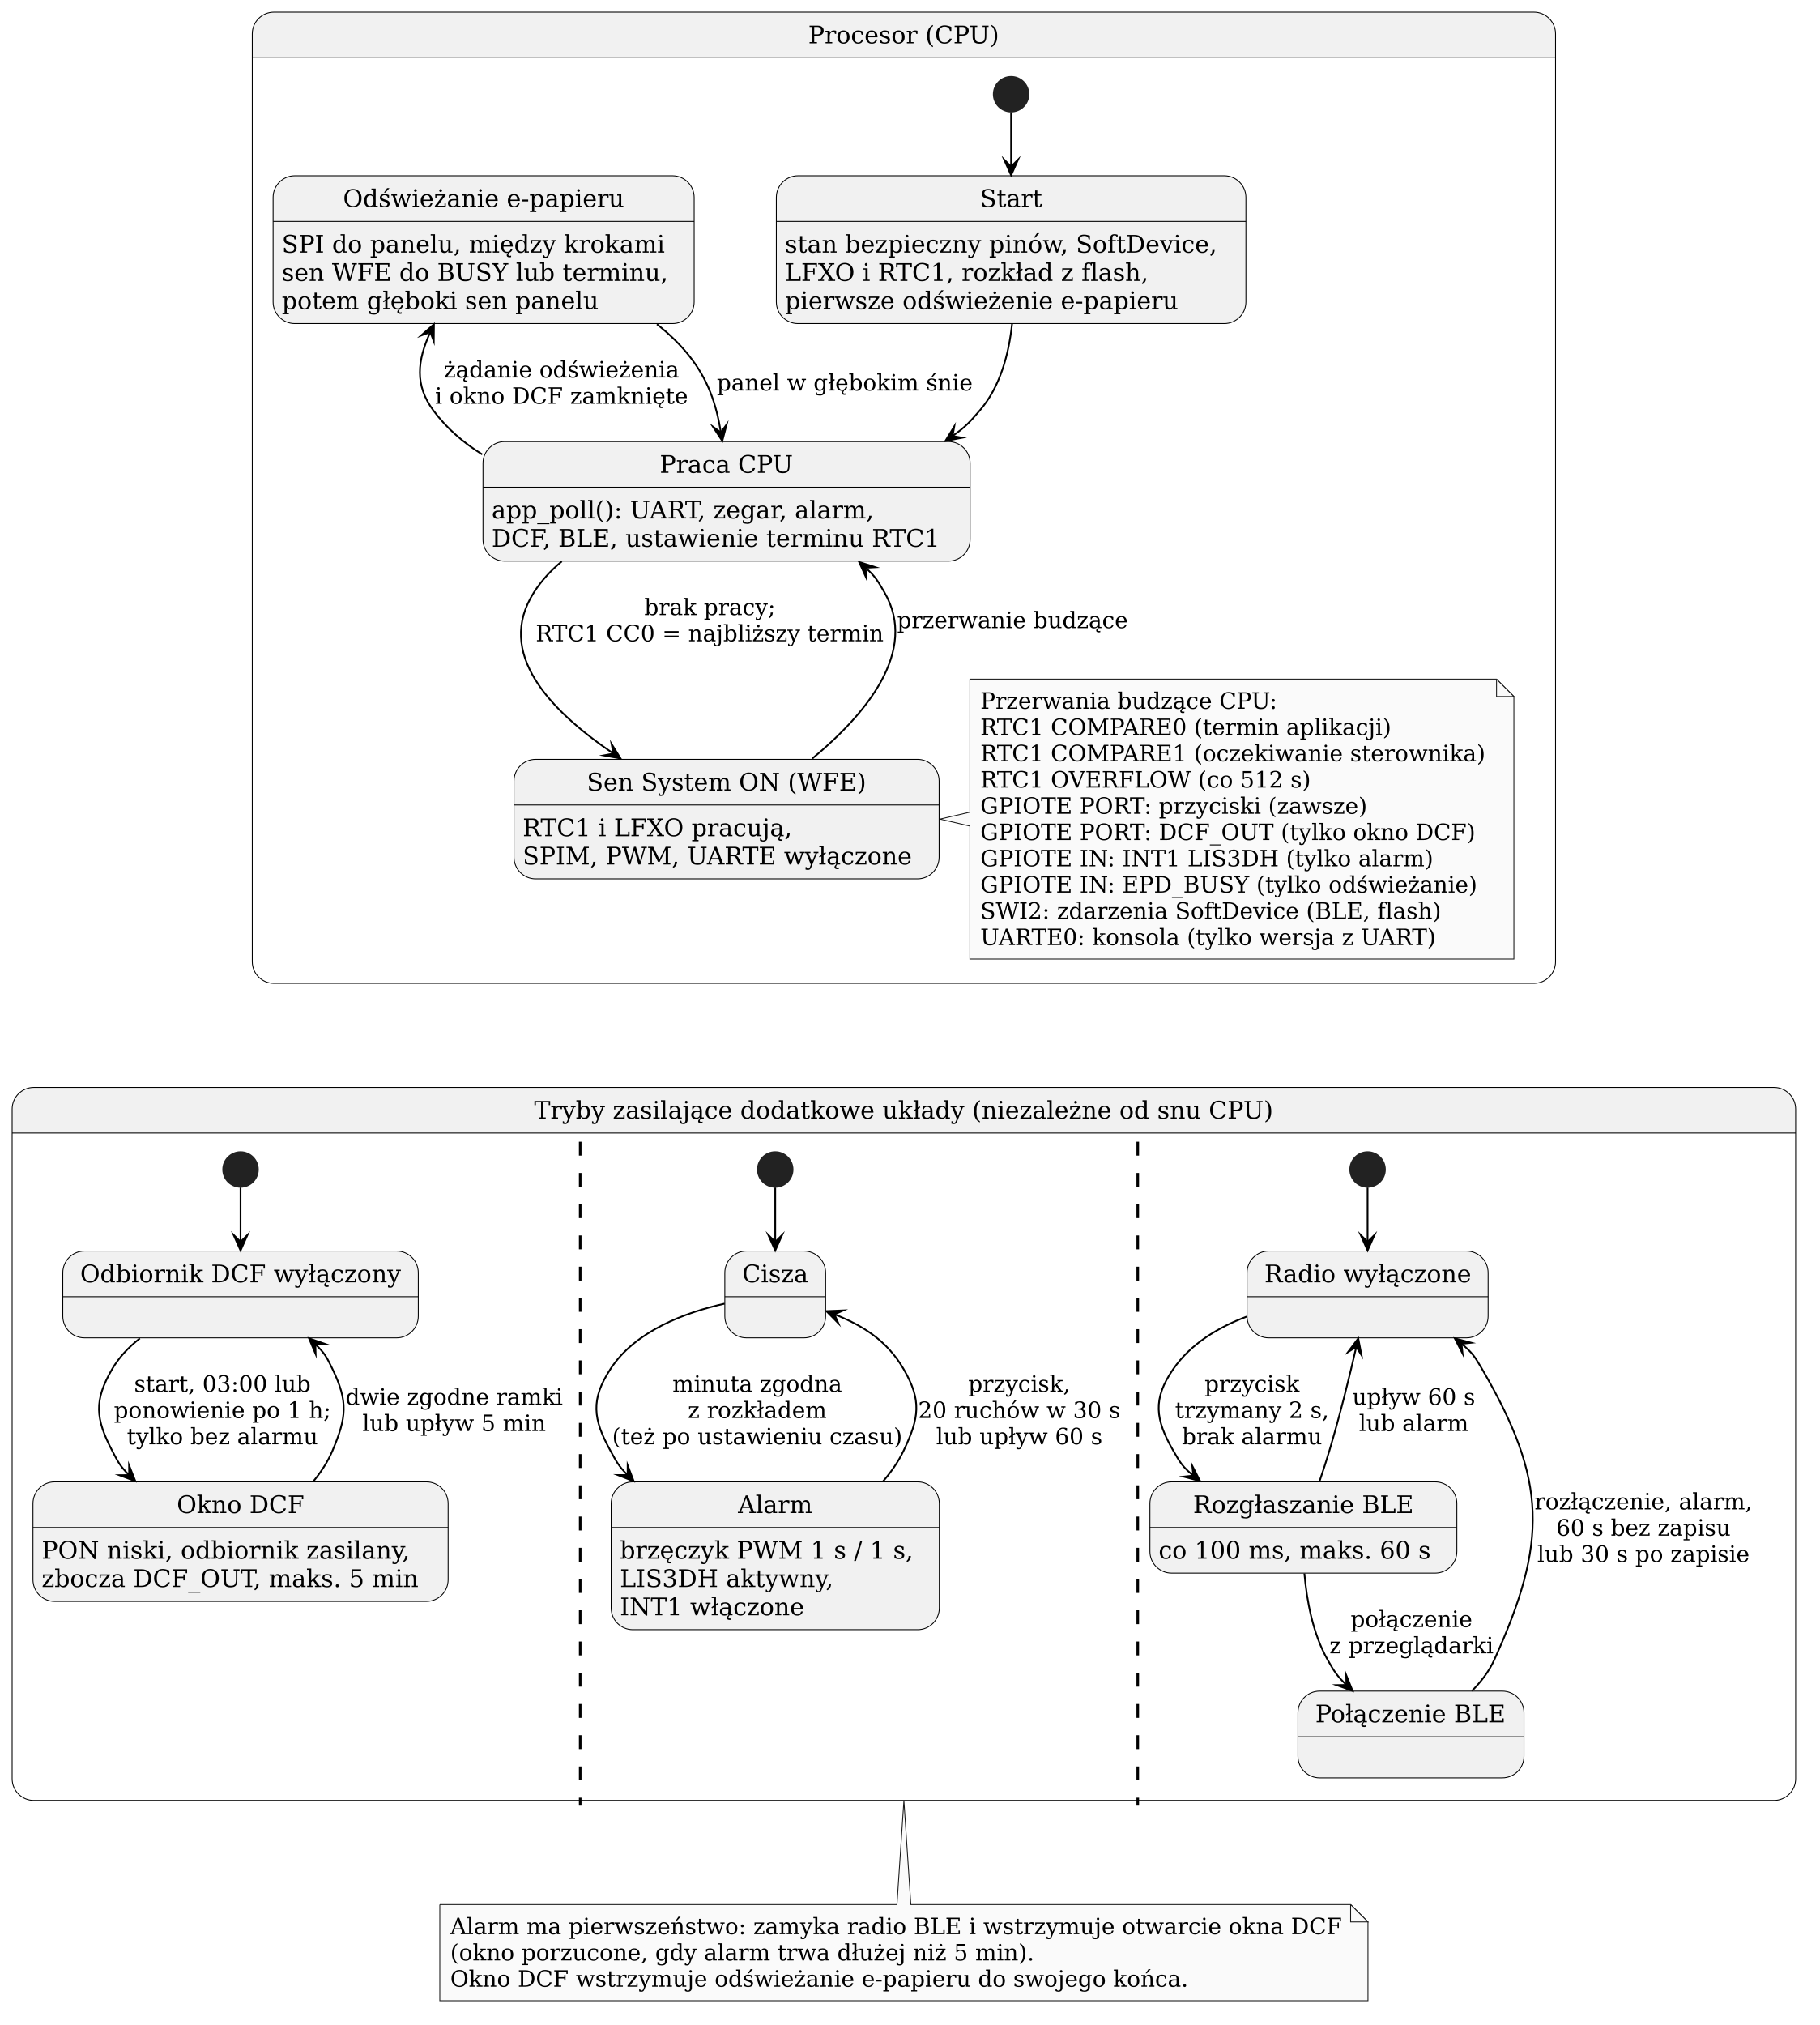
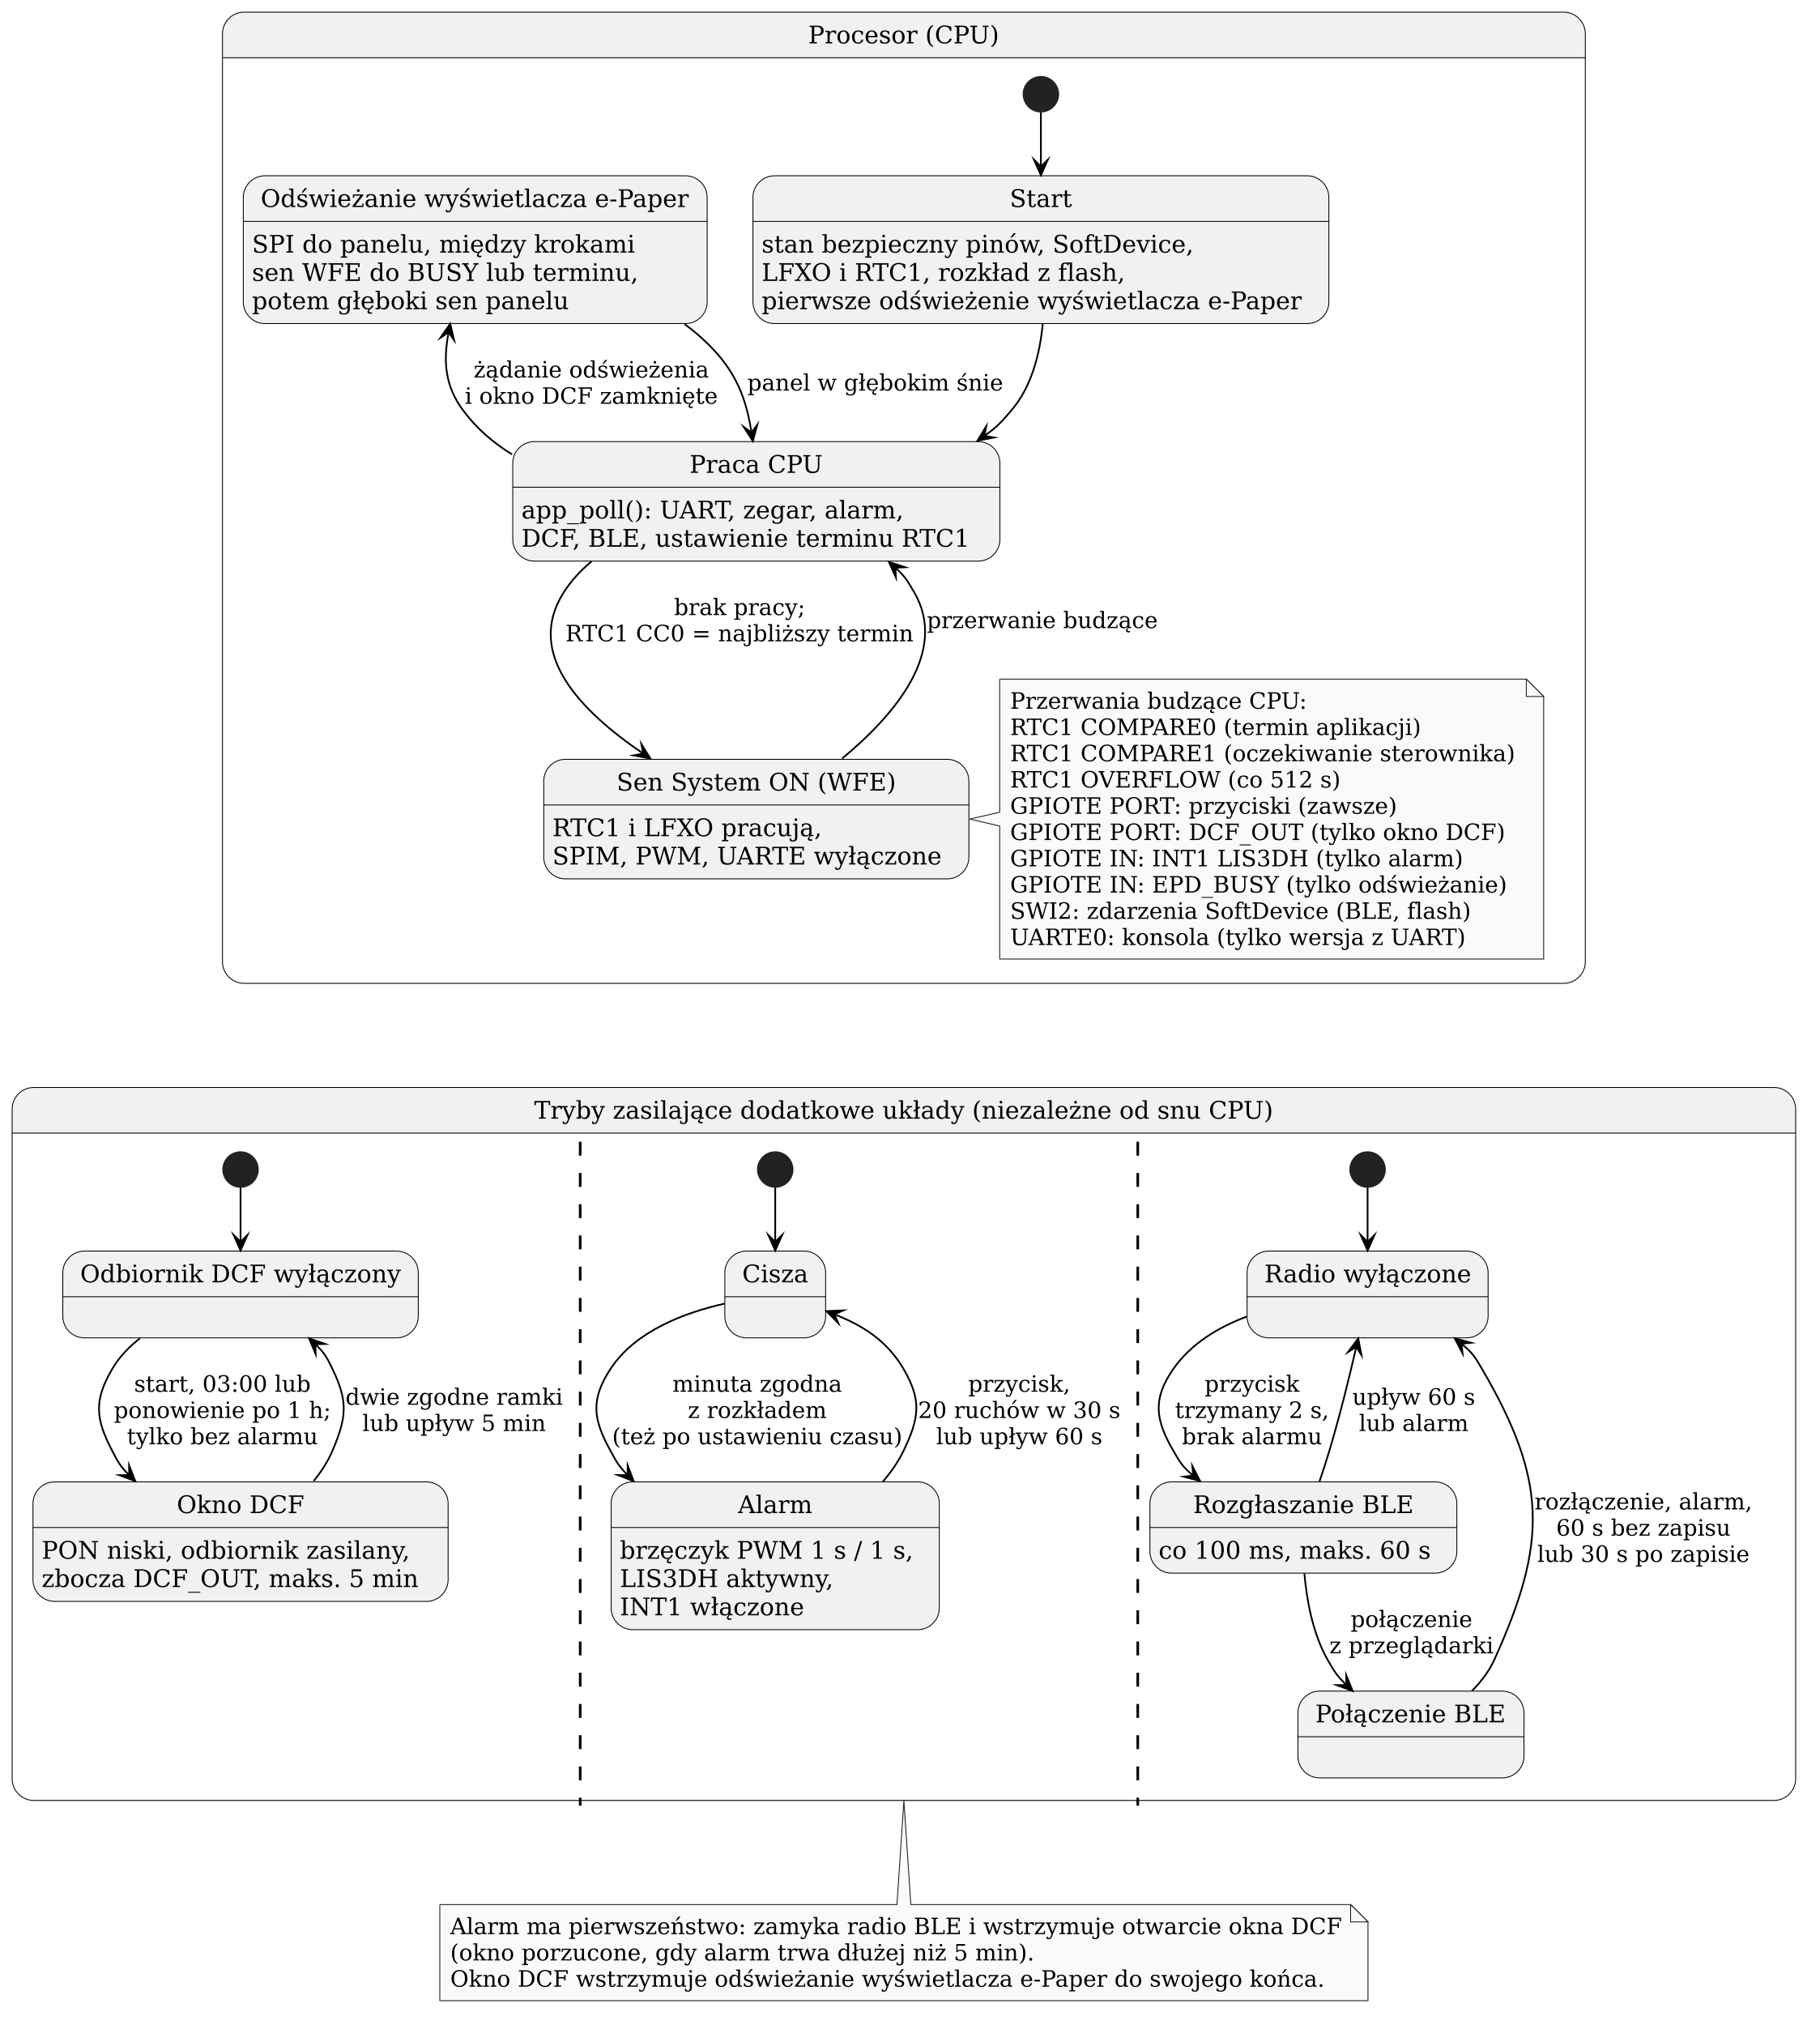
<svg xmlns="http://www.w3.org/2000/svg" version="1.1" data-diagram-type="STATE" style="width:1748px;height:1945px;background:#FFFFFF;" width="1748.333px" height="1945px" viewBox="0 0 1748 1945" zoomAndPan="magnify" preserveAspectRatio="none" contentStyleType="text/css">
  <defs />
  <g font-family="sans-serif" lengthAdjust="spacing">
    <g class="entity" data-qualified-name="Cpu" id="ent0001" data-source-line="13">
-       <path d="M263.15,11.667 L1473.298,11.667 A20.833,20.833 0 0 1 1494.132,32.5 L1494.132,55.495 L242.317,55.495 L242.317,32.5 A20.833,20.833 0 0 1 263.15,11.667" fill="#F1F1F1" />
-       <rect x="242.317" y="11.667" width="1251.815" height="932.842" fill="none" style="stroke:#000;stroke-width:0.833;" rx="20.833" ry="20.833" />
-       <line x1="242.317" y1="55.495" x2="1494.132" y2="55.495" style="stroke:#000;stroke-width:0.833;" />
+       <path d="M234.533,11.667 L1501.915,11.667 A20.833,20.833 0 0 1 1522.748,32.5 L1522.748,55.495 L213.7,55.495 L213.7,32.5 A20.833,20.833 0 0 1 234.533,11.667" fill="#F1F1F1" />
+       <rect x="213.7" y="11.667" width="1309.048" height="932.842" fill="none" style="stroke:#000;stroke-width:0.833;" rx="20.833" ry="20.833" />
+       <line x1="213.7" y1="55.495" x2="1522.748" y2="55.495" style="stroke:#000;stroke-width:0.833;" />
      <text x="776.326" y="41.659" fill="#000" font-size="23.333" textLength="183.796" font-family="DejaVu Serif">Procesor (CPU)</text>
      <g class="entity" data-qualified-name="Cpu.Boot" id="ent0002" data-source-line="14">
-         <rect x="745.683" y="168.828" width="451.055" height="141.979" fill="#F1F1F1" style="stroke:#000;stroke-width:0.833;" rx="20.833" ry="20.833" />
-         <line x1="745.683" y1="212.656" x2="1196.738" y2="212.656" style="stroke:#000;stroke-width:0.833;" />
-         <text x="941.309" y="198.82" fill="#000" font-size="23.333" textLength="59.803" font-family="DejaVu Serif">Start</text>
-         <text x="754.017" y="242.648" fill="#000" font-size="23.333" textLength="417.721" font-family="DejaVu Serif">stan bezpieczny pinów, SoftDevice,</text>
-         <text x="754.017" y="269.81" fill="#000" font-size="23.333" textLength="349.989" font-family="DejaVu Serif">LFXO i RTC1, rozkład z flash,</text>
-         <text x="754.017" y="296.971" fill="#000" font-size="23.333" textLength="377.777" font-family="DejaVu Serif">pierwsze odświeżenie e-papieru</text>
+         <rect x="723.217" y="168.828" width="553.195" height="141.979" fill="#F1F1F1" style="stroke:#000;stroke-width:0.833;" rx="20.833" ry="20.833" />
+         <line x1="723.217" y1="212.656" x2="1276.412" y2="212.656" style="stroke:#000;stroke-width:0.833;" />
+         <text x="969.913" y="198.82" fill="#000" font-size="23.333" textLength="59.803" font-family="DejaVu Serif">Start</text>
+         <text x="731.55" y="242.648" fill="#000" font-size="23.333" textLength="417.721" font-family="DejaVu Serif">stan bezpieczny pinów, SoftDevice,</text>
+         <text x="731.55" y="269.81" fill="#000" font-size="23.333" textLength="349.989" font-family="DejaVu Serif">LFXO i RTC1, rozkład z flash,</text>
+         <text x="731.55" y="296.971" fill="#000" font-size="23.333" textLength="519.862" font-family="DejaVu Serif">pierwsze odświeżenie wyświetlacza e-Paper</text>
      </g>
      <g class="entity" data-qualified-name="Cpu.Run" id="ent0003" data-source-line="15">
-         <rect x="463.917" y="424.145" width="467.905" height="114.818" fill="#F1F1F1" style="stroke:#000;stroke-width:0.833;" rx="20.833" ry="20.833" />
-         <line x1="463.917" y1="467.973" x2="931.822" y2="467.973" style="stroke:#000;stroke-width:0.833;" />
-         <text x="633.68" y="454.137" fill="#000" font-size="23.333" textLength="128.379" font-family="DejaVu Serif">Praca CPU</text>
-         <text x="472.25" y="497.965" fill="#000" font-size="23.333" textLength="374.245" font-family="DejaVu Serif">app_poll(): UART, zegar, alarm,</text>
-         <text x="472.25" y="525.126" fill="#000" font-size="23.333" textLength="434.572" font-family="DejaVu Serif">DCF, BLE, ustawienie terminu RTC1</text>
+         <rect x="492.517" y="424.145" width="467.905" height="114.818" fill="#F1F1F1" style="stroke:#000;stroke-width:0.833;" rx="20.833" ry="20.833" />
+         <line x1="492.517" y1="467.973" x2="960.422" y2="467.973" style="stroke:#000;stroke-width:0.833;" />
+         <text x="662.28" y="454.137" fill="#000" font-size="23.333" textLength="128.379" font-family="DejaVu Serif">Praca CPU</text>
+         <text x="500.85" y="497.965" fill="#000" font-size="23.333" textLength="374.245" font-family="DejaVu Serif">app_poll(): UART, zegar, alarm,</text>
+         <text x="500.85" y="525.126" fill="#000" font-size="23.333" textLength="434.572" font-family="DejaVu Serif">DCF, BLE, ustawienie terminu RTC1</text>
      </g>
      <g class="entity" data-qualified-name="Cpu.Sleep" id="ent0004" data-source-line="16">
-         <rect x="493.7" y="729.328" width="408.341" height="114.818" fill="#F1F1F1" style="stroke:#000;stroke-width:0.833;" rx="20.833" ry="20.833" />
-         <line x1="493.7" y1="773.156" x2="902.041" y2="773.156" style="stroke:#000;stroke-width:0.833;" />
-         <text x="563.63" y="759.32" fill="#000" font-size="23.333" textLength="268.481" font-family="DejaVu Serif">Sen System ON (WFE)</text>
-         <text x="502.033" y="803.148" fill="#000" font-size="23.333" textLength="259.629" font-family="DejaVu Serif">RTC1 i LFXO pracują,</text>
-         <text x="502.033" y="830.31" fill="#000" font-size="23.333" textLength="375.008" font-family="DejaVu Serif">SPIM, PWM, UARTE wyłączone</text>
+         <rect x="522.3" y="729.328" width="408.341" height="114.818" fill="#F1F1F1" style="stroke:#000;stroke-width:0.833;" rx="20.833" ry="20.833" />
+         <line x1="522.3" y1="773.156" x2="930.641" y2="773.156" style="stroke:#000;stroke-width:0.833;" />
+         <text x="592.23" y="759.32" fill="#000" font-size="23.333" textLength="268.481" font-family="DejaVu Serif">Sen System ON (WFE)</text>
+         <text x="530.633" y="803.148" fill="#000" font-size="23.333" textLength="259.629" font-family="DejaVu Serif">RTC1 i LFXO pracują,</text>
+         <text x="530.633" y="830.31" fill="#000" font-size="23.333" textLength="375.008" font-family="DejaVu Serif">SPIM, PWM, UARTE wyłączone</text>
      </g>
      <g class="entity" data-qualified-name="Cpu.Draw" id="ent0005" data-source-line="17">
-         <rect x="262.317" y="168.828" width="404.445" height="141.979" fill="#F1F1F1" style="stroke:#000;stroke-width:0.833;" rx="20.833" ry="20.833" />
-         <line x1="262.317" y1="212.656" x2="666.762" y2="212.656" style="stroke:#000;stroke-width:0.833;" />
-         <text x="329.472" y="198.82" fill="#000" font-size="23.333" textLength="270.133" font-family="DejaVu Serif">Odświeżanie e-papieru</text>
-         <text x="270.65" y="242.648" fill="#000" font-size="23.333" textLength="367.933" font-family="DejaVu Serif">SPI do panelu, między krokami</text>
-         <text x="270.65" y="269.81" fill="#000" font-size="23.333" textLength="371.112" font-family="DejaVu Serif">sen WFE do BUSY lub terminu,</text>
-         <text x="270.65" y="296.971" fill="#000" font-size="23.333" textLength="304.427" font-family="DejaVu Serif">potem głęboki sen panelu</text>
+         <rect x="233.7" y="168.828" width="445.552" height="141.979" fill="#F1F1F1" style="stroke:#000;stroke-width:0.833;" rx="20.833" ry="20.833" />
+         <line x1="233.7" y1="212.656" x2="679.252" y2="212.656" style="stroke:#000;stroke-width:0.833;" />
+         <text x="250.367" y="198.82" fill="#000" font-size="23.333" textLength="412.218" font-family="DejaVu Serif">Odświeżanie wyświetlacza e-Paper</text>
+         <text x="242.033" y="242.648" fill="#000" font-size="23.333" textLength="367.933" font-family="DejaVu Serif">SPI do panelu, między krokami</text>
+         <text x="242.033" y="269.81" fill="#000" font-size="23.333" textLength="371.112" font-family="DejaVu Serif">sen WFE do BUSY lub terminu,</text>
+         <text x="242.033" y="296.971" fill="#000" font-size="23.333" textLength="304.427" font-family="DejaVu Serif">potem głęboki sen panelu</text>
      </g>
      <g class="start_entity" data-qualified-name="Cpu..start.Cpu" id="ent0016" data-source-line="19">
-         <ellipse cx="971.2" cy="90.495" rx="16.667" ry="16.667" fill="#222" style="stroke:#222;stroke-width:1.667;" />
+         <ellipse cx="999.817" cy="90.495" rx="16.667" ry="16.667" fill="#222" style="stroke:#222;stroke-width:1.667;" />
      </g>
      <g class="entity" data-qualified-name="Cpu.GMN39" id="ent0040" data-source-line="27">
-         <path d="M931.6,652.295 L931.6,780.078 L902.833,786.745 L931.6,793.411 L931.6,921.175 A0,0 0 0 0 931.6,921.175 L1454.132,921.175 A0,0 0 0 0 1454.132,921.175 L1454.132,668.961 L1437.465,652.295 L931.6,652.295 A0,0 0 0 0 931.6,652.295" style="stroke:#181818;stroke-width:0.833;" fill="#FAFAFA" />
-         <path d="M1437.465,652.295 L1437.465,668.961 L1454.132,668.961 L1437.465,652.295" style="stroke:#181818;stroke-width:0.833;" fill="#FAFAFA" />
-         <text x="941.6" y="680.74" fill="#000" font-size="21.667" textLength="286.269" font-family="DejaVu Serif">Przerwania budzące CPU:</text>
-         <text x="941.6" y="705.961" fill="#000" font-size="21.667" textLength="397.152" font-family="DejaVu Serif">RTC1 COMPARE0 (termin aplikacji)</text>
-         <text x="941.6" y="731.182" fill="#000" font-size="21.667" textLength="487.532" font-family="DejaVu Serif">RTC1 COMPARE1 (oczekiwanie sterownika)</text>
-         <text x="941.6" y="756.404" fill="#000" font-size="21.667" textLength="318.229" font-family="DejaVu Serif">RTC1 OVERFLOW (co 512 s)</text>
-         <text x="941.6" y="781.625" fill="#000" font-size="21.667" textLength="372.808" font-family="DejaVu Serif">GPIOTE PORT: przyciski (zawsze)</text>
-         <text x="941.6" y="806.846" fill="#000" font-size="21.667" textLength="476.72" font-family="DejaVu Serif">GPIOTE PORT: DCF_OUT (tylko okno DCF)</text>
-         <text x="941.6" y="832.068" fill="#000" font-size="21.667" textLength="435.946" font-family="DejaVu Serif">GPIOTE IN: INT1 LIS3DH (tylko alarm)</text>
-         <text x="941.6" y="857.289" fill="#000" font-size="21.667" textLength="478.095" font-family="DejaVu Serif">GPIOTE IN: EPD_BUSY (tylko odświeżanie)</text>
-         <text x="941.6" y="882.51" fill="#000" font-size="21.667" textLength="442.696" font-family="DejaVu Serif">SWI2: zdarzenia SoftDevice (BLE, flash)</text>
-         <text x="941.6" y="907.732" fill="#000" font-size="21.667" textLength="439.67" font-family="DejaVu Serif">UARTE0: konsola (tylko wersja z UART)</text>
+         <path d="M960.217,652.295 L960.217,780.078 L931.433,786.745 L960.217,793.411 L960.217,921.175 A0,0 0 0 0 960.217,921.175 L1482.748,921.175 A0,0 0 0 0 1482.748,921.175 L1482.748,668.961 L1466.082,652.295 L960.217,652.295 A0,0 0 0 0 960.217,652.295" style="stroke:#181818;stroke-width:0.833;" fill="#FAFAFA" />
+         <path d="M1466.082,652.295 L1466.082,668.961 L1482.748,668.961 L1466.082,652.295" style="stroke:#181818;stroke-width:0.833;" fill="#FAFAFA" />
+         <text x="970.217" y="680.74" fill="#000" font-size="21.667" textLength="286.269" font-family="DejaVu Serif">Przerwania budzące CPU:</text>
+         <text x="970.217" y="705.961" fill="#000" font-size="21.667" textLength="397.152" font-family="DejaVu Serif">RTC1 COMPARE0 (termin aplikacji)</text>
+         <text x="970.217" y="731.182" fill="#000" font-size="21.667" textLength="487.532" font-family="DejaVu Serif">RTC1 COMPARE1 (oczekiwanie sterownika)</text>
+         <text x="970.217" y="756.404" fill="#000" font-size="21.667" textLength="318.229" font-family="DejaVu Serif">RTC1 OVERFLOW (co 512 s)</text>
+         <text x="970.217" y="781.625" fill="#000" font-size="21.667" textLength="372.808" font-family="DejaVu Serif">GPIOTE PORT: przyciski (zawsze)</text>
+         <text x="970.217" y="806.846" fill="#000" font-size="21.667" textLength="476.72" font-family="DejaVu Serif">GPIOTE PORT: DCF_OUT (tylko okno DCF)</text>
+         <text x="970.217" y="832.068" fill="#000" font-size="21.667" textLength="435.946" font-family="DejaVu Serif">GPIOTE IN: INT1 LIS3DH (tylko alarm)</text>
+         <text x="970.217" y="857.289" fill="#000" font-size="21.667" textLength="478.095" font-family="DejaVu Serif">GPIOTE IN: EPD_BUSY (tylko odświeżanie)</text>
+         <text x="970.217" y="882.51" fill="#000" font-size="21.667" textLength="442.696" font-family="DejaVu Serif">SWI2: zdarzenia SoftDevice (BLE, flash)</text>
+         <text x="970.217" y="907.732" fill="#000" font-size="21.667" textLength="439.67" font-family="DejaVu Serif">UARTE0: konsola (tylko wersja z UART)</text>
      </g>
      <g class="link" data-entity-1="ent0016" data-entity-2="ent0002" id="lnk17" data-source-line="19" data-link-type="dependency">
-         <path d="M971.2,107.795 C971.2,122.495 971.2,137.278 971.2,159.978" style="stroke:#000;stroke-width:1.667;" fill="none" id="*start*Cpu-to-Boot" />
-         <polygon points="971.2,168.311,977.867,153.311,971.2,159.978,964.533,153.311,971.2,168.311" fill="#000" style="stroke:#000;stroke-width:1.667;stroke-linejoin:miter;stroke-miterlimit:10;" />
+         <path d="M999.817,107.795 C999.817,122.495 999.817,137.278 999.817,159.978" style="stroke:#000;stroke-width:1.667;" fill="none" id="*start*Cpu-to-Boot" />
+         <polygon points="999.817,168.311,1006.483,153.311,999.817,159.978,993.15,153.311,999.817,168.311" fill="#000" style="stroke:#000;stroke-width:1.667;stroke-linejoin:miter;stroke-miterlimit:10;" />
      </g>
      <g class="link" data-entity-1="ent0002" data-entity-2="ent0003" id="lnk18" data-source-line="20" data-link-type="dependency">
-         <path d="M972.117,311.111 C969.067,339.761 960.817,371.478 941.2,394.145 C931.533,405.328 927.166,410.298 914.949,418.765" style="stroke:#000;stroke-width:1.667;" fill="none" id="Boot-to-Run" />
-         <polygon points="908.1,423.511,924.226,420.447,914.949,418.765,916.631,409.488,908.1,423.511" fill="#000" style="stroke:#000;stroke-width:1.667;stroke-linejoin:miter;stroke-miterlimit:10;" />
+         <path d="M1001.583,311.078 C998.867,339.711 990.95,371.428 971.483,394.145 C961.95,405.261 957.715,410.173 945.665,418.59" style="stroke:#000;stroke-width:1.667;" fill="none" id="Boot-to-Run" />
+         <polygon points="938.833,423.361,954.948,420.238,945.665,418.59,947.313,409.307,938.833,423.361" fill="#000" style="stroke:#000;stroke-width:1.667;stroke-linejoin:miter;stroke-miterlimit:10;" />
      </g>
      <g class="link" data-entity-1="ent0003" data-entity-2="ent0004" id="lnk19" data-source-line="21" data-link-type="dependency">
-         <path d="M539.65,539.195 C529.283,547.761 520.117,557.628 512.867,568.961 C475.517,627.445 528.014,682.135 589.18,723.819" style="stroke:#000;stroke-width:1.667;" fill="none" id="Run-to-Sleep" />
-         <polygon points="596.067,728.511,587.426,714.555,589.18,723.819,579.917,725.573,596.067,728.511" fill="#000" style="stroke:#000;stroke-width:1.667;stroke-linejoin:miter;stroke-miterlimit:10;" />
-         <text x="618.841" y="590.74" fill="#000" font-size="21.667" textLength="125.98" font-family="DejaVu Serif">brak pracy;</text>
-         <text x="514.533" y="615.961" fill="#000" font-size="21.667" textLength="334.596" font-family="DejaVu Serif">RTC1 CC0 = najbliższy termin</text>
+         <path d="M568.25,539.195 C557.883,547.761 548.717,557.628 541.483,568.961 C504.117,627.445 556.614,682.135 617.78,723.819" style="stroke:#000;stroke-width:1.667;" fill="none" id="Run-to-Sleep" />
+         <polygon points="624.667,728.511,616.026,714.555,617.78,723.819,608.517,725.573,624.667,728.511" fill="#000" style="stroke:#000;stroke-width:1.667;stroke-linejoin:miter;stroke-miterlimit:10;" />
+         <text x="647.458" y="590.74" fill="#000" font-size="21.667" textLength="125.98" font-family="DejaVu Serif">brak pracy;</text>
+         <text x="543.15" y="615.961" fill="#000" font-size="21.667" textLength="334.596" font-family="DejaVu Serif">RTC1 CC0 = najbliższy termin</text>
      </g>
      <g class="link" data-entity-1="ent0004" data-entity-2="ent0003" id="lnk20" data-source-line="22" data-link-type="dependency">
-         <path d="M780.283,728.561 C831.733,685.945 882.45,625.378 849.533,568.961 C843.133,557.995 840.965,553.863 831.431,545.347" style="stroke:#000;stroke-width:1.667;" fill="none" id="Sleep-to-Run" />
-         <polygon points="825.217,539.795,831.961,554.76,831.431,545.347,840.844,544.816,825.217,539.795" fill="#000" style="stroke:#000;stroke-width:1.667;stroke-linejoin:miter;stroke-miterlimit:10;" />
-         <text x="861.667" y="603.24" fill="#000" font-size="21.667" textLength="221.861" font-family="DejaVu Serif">przerwanie budzące</text>
+         <path d="M808.883,728.561 C860.333,685.945 911.05,625.378 878.15,568.961 C871.733,557.995 869.565,553.863 860.031,545.347" style="stroke:#000;stroke-width:1.667;" fill="none" id="Sleep-to-Run" />
+         <polygon points="853.817,539.795,860.561,554.76,860.031,545.347,869.444,544.816,853.817,539.795" fill="#000" style="stroke:#000;stroke-width:1.667;stroke-linejoin:miter;stroke-miterlimit:10;" />
+         <text x="890.267" y="603.24" fill="#000" font-size="21.667" textLength="221.861" font-family="DejaVu Serif">przerwanie budzące</text>
      </g>
      <g class="link" data-entity-1="ent0005" data-entity-2="ent0003" id="lnk22" data-source-line="23" data-link-type="dependency">
-         <path d="M413.364,318.955 C400.681,346.655 398.333,370.028 416.2,394.145 C428.983,411.395 445.15,425.295 463.25,436.478" style="stroke:#000;stroke-width:1.667;" fill="none" id="Draw-backto-Run" />
-         <polygon points="416.833,311.378,404.527,322.241,413.364,318.955,416.65,327.792,416.833,311.378" fill="#000" style="stroke:#000;stroke-width:1.667;stroke-linejoin:miter;stroke-miterlimit:10;" />
-         <text x="426.32" y="362.59" fill="#000" font-size="21.667" textLength="226.082" font-family="DejaVu Serif">żądanie odświeżenia</text>
-         <text x="417.867" y="387.811" fill="#000" font-size="21.667" textLength="242.988" font-family="DejaVu Serif">i okno DCF zamknięte</text>
+         <path d="M430.893,319.085 C425.576,347.351 427.4,370.661 444.817,394.145 C457.583,411.395 473.75,425.295 491.867,436.478" style="stroke:#000;stroke-width:1.667;" fill="none" id="Draw-backto-Run" />
+         <polygon points="432.433,310.895,423.109,324.404,430.893,319.085,436.212,326.869,432.433,310.895" fill="#000" style="stroke:#000;stroke-width:1.667;stroke-linejoin:miter;stroke-miterlimit:10;" />
+         <text x="454.936" y="362.59" fill="#000" font-size="21.667" textLength="226.082" font-family="DejaVu Serif">żądanie odświeżenia</text>
+         <text x="446.483" y="387.811" fill="#000" font-size="21.667" textLength="242.988" font-family="DejaVu Serif">i okno DCF zamknięte</text>
      </g>
      <g class="link" data-entity-1="ent0005" data-entity-2="ent0003" id="lnk23" data-source-line="24" data-link-type="dependency">
-         <path d="M630.983,311.395 C642.15,320.178 652.417,329.961 661.2,340.811 C680.05,364.111 687.957,387.887 692.44,415.337" style="stroke:#000;stroke-width:1.667;" fill="none" id="Draw-to-Run" />
-         <polygon points="693.783,423.561,697.945,407.683,692.44,415.337,684.786,409.832,693.783,423.561" fill="#000" style="stroke:#000;stroke-width:1.667;stroke-linejoin:miter;stroke-miterlimit:10;" />
-         <text x="688.533" y="375.09" fill="#000" font-size="21.667" textLength="245.76" font-family="DejaVu Serif">panel w głębokim śnie</text>
+         <path d="M657.55,311.278 C669.367,320.011 680.3,329.828 689.817,340.811 C709.567,363.661 717.578,387.742 721.861,415.476" style="stroke:#000;stroke-width:1.667;" fill="none" id="Draw-to-Run" />
+         <polygon points="723.133,423.711,727.432,407.87,721.861,415.476,714.255,409.905,723.133,423.711" fill="#000" style="stroke:#000;stroke-width:1.667;stroke-linejoin:miter;stroke-miterlimit:10;" />
+         <text x="717.833" y="375.09" fill="#000" font-size="21.667" textLength="245.76" font-family="DejaVu Serif">panel w głębokim śnie</text>
      </g>
    </g>
    <g class="entity" data-qualified-name="Modes" id="ent0006" data-source-line="40">
      <path d="M32.5,1044.5 L1703.939,1044.5 A20.833,20.833 0 0 1 1724.772,1065.333 L1724.772,1088.328 L11.667,1088.328 L11.667,1065.333 A20.833,20.833 0 0 1 32.5,1044.5" fill="#F1F1F1" />
      <rect x="11.667" y="1044.5" width="1713.106" height="684.811" fill="none" style="stroke:#000;stroke-width:0.833;" rx="20.833" ry="20.833" />
      <line x1="11.667" y1="1088.328" x2="1724.772" y2="1088.328" style="stroke:#000;stroke-width:0.833;" />
      <text x="513.092" y="1074.492" fill="#000" font-size="23.333" textLength="710.254" font-family="DejaVu Serif">Tryby zasilające dodatkowe układy (niezależne od snu CPU)</text>
      <g class="entity" data-qualified-name="Modes.DcfOff" id="ent0007" data-source-line="41">
        <rect x="60.317" y="1201.661" width="341.463" height="83.333" fill="#F1F1F1" style="stroke:#000;stroke-width:0.833;" rx="20.833" ry="20.833" />
        <line x1="60.317" y1="1245.49" x2="401.78" y2="1245.49" style="stroke:#000;stroke-width:0.833;" />
        <text x="76.983" y="1231.653" fill="#000" font-size="23.333" textLength="308.13" font-family="DejaVu Serif">Odbiornik DCF wyłączony</text>
      </g>
      <g class="entity" data-qualified-name="Modes.DcfOn" id="ent0008" data-source-line="42">
        <rect x="31.667" y="1423.328" width="398.771" height="114.818" fill="#F1F1F1" style="stroke:#000;stroke-width:0.833;" rx="20.833" ry="20.833" />
        <line x1="31.667" y1="1467.156" x2="430.438" y2="1467.156" style="stroke:#000;stroke-width:0.833;" />
        <text x="169.797" y="1453.32" fill="#000" font-size="23.333" textLength="122.511" font-family="DejaVu Serif">Okno DCF</text>
        <text x="40" y="1497.148" fill="#000" font-size="23.333" textLength="356.836" font-family="DejaVu Serif">PON niski, odbiornik zasilany,</text>
        <text x="40" y="1524.31" fill="#000" font-size="23.333" textLength="365.438" font-family="DejaVu Serif">zbocza DCF_OUT, maks. 5 min</text>
      </g>
      <g class="start_entity" data-qualified-name="Modes..start.Modes" id="ent0024" data-source-line="43">
        <ellipse cx="231.05" cy="1123.328" rx="16.667" ry="16.667" fill="#222" style="stroke:#222;stroke-width:1.667;" />
      </g>
      <g class="link" data-entity-1="ent0024" data-entity-2="ent0007" id="lnk25" data-source-line="43" data-link-type="dependency">
        <path d="M231.05,1140.728 C231.05,1156.145 231.05,1171.978 231.05,1192.795" style="stroke:#000;stroke-width:1.667;" fill="none" id="*start*Modes-to-DcfOff" />
        <polygon points="231.05,1201.128,237.717,1186.128,231.05,1192.795,224.383,1186.128,231.05,1201.128" fill="#000" style="stroke:#000;stroke-width:1.667;stroke-linejoin:miter;stroke-miterlimit:10;" />
      </g>
      <g class="link" data-entity-1="ent0007" data-entity-2="ent0008" id="lnk26" data-source-line="44" data-link-type="dependency">
        <path d="M134.367,1285.511 C123.767,1293.745 114.417,1303.511 107.717,1314.995 C90.2,1345.078 91.583,1362.478 107.717,1393.328 C113.4,1404.195 115.202,1408.125 124.068,1416.825" style="stroke:#000;stroke-width:1.667;" fill="none" id="DcfOff-to-DcfOn" />
        <polygon points="130.017,1422.661,123.979,1407.397,124.068,1416.825,114.641,1416.915,130.017,1422.661" fill="#000" style="stroke:#000;stroke-width:1.667;stroke-linejoin:miter;stroke-miterlimit:10;" />
        <text x="128.818" y="1336.773" fill="#000" font-size="21.667" textLength="169.662" font-family="DejaVu Serif">start, 03:00 lub</text>
        <text x="109.383" y="1361.994" fill="#000" font-size="21.667" textLength="208.531" font-family="DejaVu Serif">ponowienie po 1 h;</text>
        <text x="121.872" y="1387.216" fill="#000" font-size="21.667" textLength="183.553" font-family="DejaVu Serif">tylko bez alarmu</text>
      </g>
      <g class="link" data-entity-1="ent0008" data-entity-2="ent0007" id="lnk27" data-source-line="45" data-link-type="dependency">
        <path d="M301.267,1422.511 C308.6,1413.545 314.967,1403.761 319.383,1393.328 C332.95,1361.261 334.533,1346.345 319.383,1314.995 C314.017,1303.895 312.023,1299.735 302.889,1291.152" style="stroke:#000;stroke-width:1.667;" fill="none" id="DcfOn-to-DcfOff" />
        <polygon points="296.817,1285.445,303.182,1300.575,302.889,1291.152,312.313,1290.859,296.817,1285.445" fill="#000" style="stroke:#000;stroke-width:1.667;stroke-linejoin:miter;stroke-miterlimit:10;" />
        <text x="331.833" y="1349.273" fill="#000" font-size="21.667" textLength="208.796" font-family="DejaVu Serif">dwie zgodne ramki</text>
        <text x="348.099" y="1374.494" fill="#000" font-size="21.667" textLength="176.264" font-family="DejaVu Serif">lub upływ 5 min</text>
      </g>
      <line x1="557.296" y1="1096.661" x2="557.296" y2="1734.311" style="stroke:#000;stroke-width:2.5;stroke-dasharray:13.333,16.667;" />
      <g class="entity" data-qualified-name="Modes.CONC1.AlarmOff" id="ent0010" data-source-line="47">
        <rect x="696.212" y="1201.661" width="96.828" height="83.333" fill="#F1F1F1" style="stroke:#000;stroke-width:0.833;" rx="20.833" ry="20.833" />
        <line x1="696.212" y1="1245.49" x2="793.04" y2="1245.49" style="stroke:#000;stroke-width:0.833;" />
        <text x="712.879" y="1231.653" fill="#000" font-size="23.333" textLength="63.494" font-family="DejaVu Serif">Cisza</text>
      </g>
      <g class="entity" data-qualified-name="Modes.CONC1.AlarmOn" id="ent0011" data-source-line="48">
        <rect x="587.029" y="1423.328" width="315.202" height="141.979" fill="#F1F1F1" style="stroke:#000;stroke-width:0.833;" rx="20.833" ry="20.833" />
        <line x1="587.029" y1="1467.156" x2="902.231" y2="1467.156" style="stroke:#000;stroke-width:0.833;" />
        <text x="708.878" y="1453.32" fill="#000" font-size="23.333" textLength="71.504" font-family="DejaVu Serif">Alarm</text>
        <text x="595.362" y="1497.148" fill="#000" font-size="23.333" textLength="281.868" font-family="DejaVu Serif">brzęczyk PWM 1 s / 1 s,</text>
        <text x="595.362" y="1524.31" fill="#000" font-size="23.333" textLength="208.223" font-family="DejaVu Serif">LIS3DH aktywny,</text>
        <text x="595.362" y="1551.471" fill="#000" font-size="23.333" textLength="177.153" font-family="DejaVu Serif">INT1 włączone</text>
      </g>
      <g class="start_entity" data-qualified-name="Modes.CONC1..start.CONC1" id="ent0028" data-source-line="49">
        <ellipse cx="744.629" cy="1123.328" rx="16.667" ry="16.667" fill="#222" style="stroke:#222;stroke-width:1.667;" />
      </g>
      <g class="link" data-entity-1="ent0028" data-entity-2="ent0010" id="lnk29" data-source-line="49" data-link-type="dependency">
        <path d="M744.629,1140.728 C744.629,1156.161 744.629,1171.995 744.629,1192.811" style="stroke:#000;stroke-width:1.667;" fill="none" id="*start*CONC1-to-AlarmOff" />
        <polygon points="744.629,1201.145,751.296,1186.145,744.629,1192.811,737.962,1186.145,744.629,1201.145" fill="#000" style="stroke:#000;stroke-width:1.667;stroke-linejoin:miter;stroke-miterlimit:10;" />
      </g>
      <g class="link" data-entity-1="ent0010" data-entity-2="ent0011" id="lnk30" data-source-line="50" data-link-type="dependency">
        <path d="M696.062,1252.128 C659.029,1260.395 610.396,1277.978 586.296,1314.995 C567.296,1344.178 569.446,1362.861 586.296,1393.328 C592.262,1404.128 594.075,1407.98 602.842,1416.813" style="stroke:#000;stroke-width:1.667;" fill="none" id="AlarmOff-to-AlarmOn" />
        <polygon points="608.712,1422.728,602.878,1407.385,602.842,1416.813,593.414,1416.778,608.712,1422.728" fill="#000" style="stroke:#000;stroke-width:1.667;stroke-linejoin:miter;stroke-miterlimit:10;" />
        <text x="645.879" y="1336.773" fill="#000" font-size="21.667" textLength="162.965" font-family="DejaVu Serif">minuta zgodna</text>
        <text x="660.648" y="1361.994" fill="#000" font-size="21.667" textLength="133.428" font-family="DejaVu Serif">z rozkładem</text>
        <text x="587.962" y="1387.216" fill="#000" font-size="21.667" textLength="278.8" font-family="DejaVu Serif">(też po ustawieniu czasu)</text>
      </g>
      <g class="link" data-entity-1="ent0011" data-entity-2="ent0010" id="lnk31" data-source-line="51" data-link-type="dependency">
        <path d="M848.096,1422.945 C855.979,1413.878 862.846,1403.995 867.962,1393.328 C882.996,1361.928 885.479,1345.078 867.962,1314.995 C851.979,1287.545 828.53,1273.055 801.513,1262.388" style="stroke:#000;stroke-width:1.667;" fill="none" id="AlarmOn-to-AlarmOff" />
        <polygon points="793.762,1259.328,805.266,1271.037,801.513,1262.388,810.162,1258.636,793.762,1259.328" fill="#000" style="stroke:#000;stroke-width:1.667;stroke-linejoin:miter;stroke-miterlimit:10;" />
        <text x="929.977" y="1336.773" fill="#000" font-size="21.667" textLength="98.082" font-family="DejaVu Serif">przycisk,</text>
        <text x="881.846" y="1361.994" fill="#000" font-size="21.667" textLength="194.344" font-family="DejaVu Serif">20 ruchów w 30 s</text>
        <text x="899.148" y="1387.216" fill="#000" font-size="21.667" textLength="159.739" font-family="DejaVu Serif">lub upływ 60 s</text>
      </g>
      <line x1="1092.856" y1="1096.661" x2="1092.856" y2="1734.311" style="stroke:#000;stroke-width:2.5;stroke-dasharray:13.333,16.667;" />
      <g class="entity" data-qualified-name="Modes.CONC2.BleOff" id="ent0013" data-source-line="53">
        <rect x="1197.823" y="1201.661" width="231.553" height="83.333" fill="#F1F1F1" style="stroke:#000;stroke-width:0.833;" rx="20.833" ry="20.833" />
        <line x1="1197.823" y1="1245.49" x2="1429.376" y2="1245.49" style="stroke:#000;stroke-width:0.833;" />
        <text x="1214.49" y="1231.653" fill="#000" font-size="23.333" textLength="198.219" font-family="DejaVu Serif">Radio wyłączone</text>
      </g>
      <g class="entity" data-qualified-name="Modes.CONC2.BleAdv" id="ent0014" data-source-line="54">
        <rect x="1104.523" y="1423.328" width="294.819" height="87.656" fill="#F1F1F1" style="stroke:#000;stroke-width:0.833;" rx="20.833" ry="20.833" />
        <line x1="1104.523" y1="1467.156" x2="1399.342" y2="1467.156" style="stroke:#000;stroke-width:0.833;" />
        <text x="1145.987" y="1453.32" fill="#000" font-size="23.333" textLength="211.891" font-family="DejaVu Serif">Rozgłaszanie BLE</text>
        <text x="1112.856" y="1497.148" fill="#000" font-size="23.333" textLength="261.486" font-family="DejaVu Serif">co 100 ms, maks. 60 s</text>
      </g>
      <g class="entity" data-qualified-name="Modes.CONC2.BleConn" id="ent0015" data-source-line="55">
        <rect x="1246.706" y="1624.311" width="217.118" height="83.333" fill="#F1F1F1" style="stroke:#000;stroke-width:0.833;" rx="20.833" ry="20.833" />
        <line x1="1246.706" y1="1668.14" x2="1463.824" y2="1668.14" style="stroke:#000;stroke-width:0.833;" />
        <text x="1263.373" y="1654.303" fill="#000" font-size="23.333" textLength="183.784" font-family="DejaVu Serif">Połączenie BLE</text>
      </g>
      <g class="start_entity" data-qualified-name="Modes.CONC2..start.CONC2" id="ent0032" data-source-line="56">
        <ellipse cx="1313.606" cy="1123.328" rx="16.667" ry="16.667" fill="#222" style="stroke:#222;stroke-width:1.667;" />
      </g>
      <g class="link" data-entity-1="ent0032" data-entity-2="ent0013" id="lnk33" data-source-line="56" data-link-type="dependency">
        <path d="M1313.606,1140.728 C1313.606,1156.145 1313.606,1171.978 1313.606,1192.795" style="stroke:#000;stroke-width:1.667;" fill="none" id="*start*CONC2-to-BleOff" />
        <polygon points="1313.606,1201.128,1320.273,1186.128,1313.606,1192.795,1306.94,1186.128,1313.606,1201.128" fill="#000" style="stroke:#000;stroke-width:1.667;stroke-linejoin:miter;stroke-miterlimit:10;" />
      </g>
      <g class="link" data-entity-1="ent0013" data-entity-2="ent0014" id="lnk34" data-source-line="57" data-link-type="dependency">
        <path d="M1197.44,1264.595 C1169.906,1274.961 1143.69,1290.811 1126.94,1314.995 C1107.106,1343.611 1109.523,1363.178 1126.94,1393.328 C1133.44,1404.611 1135.986,1409.047 1146.236,1417.313" style="stroke:#000;stroke-width:1.667;" fill="none" id="BleOff-to-BleAdv" />
        <polygon points="1152.723,1422.545,1145.232,1407.939,1146.236,1417.313,1136.862,1418.317,1152.723,1422.545" fill="#000" style="stroke:#000;stroke-width:1.667;stroke-linejoin:miter;stroke-miterlimit:10;" />
        <text x="1156.98" y="1336.773" fill="#000" font-size="21.667" textLength="91.195" font-family="DejaVu Serif">przycisk</text>
        <text x="1128.606" y="1361.994" fill="#000" font-size="21.667" textLength="147.943" font-family="DejaVu Serif">trzymany 2 s,</text>
        <text x="1135.187" y="1387.216" fill="#000" font-size="21.667" textLength="134.782" font-family="DejaVu Serif">brak alarmu</text>
      </g>
      <g class="link" data-entity-1="ent0014" data-entity-2="ent0013" id="lnk35" data-source-line="58" data-link-type="dependency">
        <path d="M1267.39,1422.961 C1270.706,1413.261 1274.073,1402.978 1276.94,1393.328 C1287.623,1357.211 1295.874,1323.633 1302.757,1293.667" style="stroke:#000;stroke-width:1.667;" fill="none" id="BleAdv-to-BleOff" />
        <polygon points="1304.623,1285.545,1294.767,1298.672,1302.757,1293.667,1307.762,1301.657,1304.623,1285.545" fill="#000" style="stroke:#000;stroke-width:1.667;stroke-linejoin:miter;stroke-miterlimit:10;" />
        <text x="1298.906" y="1349.273" fill="#000" font-size="21.667" textLength="118.098" font-family="DejaVu Serif">upływ 60 s</text>
        <text x="1305.302" y="1374.494" fill="#000" font-size="21.667" textLength="105.308" font-family="DejaVu Serif">lub alarm</text>
      </g>
      <g class="link" data-entity-1="ent0014" data-entity-2="ent0015" id="lnk36" data-source-line="59" data-link-type="dependency">
        <path d="M1252.906,1511.311 C1255.123,1536.811 1260.89,1569.095 1275.273,1594.311 C1281.473,1605.211 1284.04,1609.478 1293.256,1618.362" style="stroke:#000;stroke-width:1.667;" fill="none" id="BleAdv-to-BleConn" />
        <polygon points="1299.256,1624.145,1293.083,1608.935,1293.256,1618.362,1283.83,1618.535,1299.256,1624.145" fill="#000" style="stroke:#000;stroke-width:1.667;stroke-linejoin:miter;stroke-miterlimit:10;" />
        <text x="1297.316" y="1562.756" fill="#000" font-size="21.667" textLength="116.934" font-family="DejaVu Serif">połączenie</text>
        <text x="1276.94" y="1587.978" fill="#000" font-size="21.667" textLength="157.686" font-family="DejaVu Serif">z przeglądarki</text>
      </g>
      <g class="link" data-entity-1="ent0015" data-entity-2="ent0013" id="lnk37" data-source-line="60" data-link-type="dependency">
        <path d="M1413.74,1624.195 C1422.473,1615.428 1430.24,1605.411 1435.273,1594.311 C1486.606,1481.161 1486.173,1422.328 1423.606,1314.995 C1416.99,1303.645 1414.208,1299.079 1403.841,1290.712" style="stroke:#000;stroke-width:1.667;" fill="none" id="BleConn-to-BleOff" />
        <polygon points="1397.356,1285.478,1404.842,1300.087,1403.841,1290.712,1413.216,1289.711,1397.356,1285.478" fill="#000" style="stroke:#000;stroke-width:1.667;stroke-linejoin:miter;stroke-miterlimit:10;" />
        <text x="1473.94" y="1449.756" fill="#000" font-size="21.667" textLength="209.166" font-family="DejaVu Serif">rozłączenie, alarm,</text>
        <text x="1494.691" y="1474.978" fill="#000" font-size="21.667" textLength="167.663" font-family="DejaVu Serif">60 s bez zapisu</text>
        <text x="1476.569" y="1500.199" fill="#000" font-size="21.667" textLength="203.908" font-family="DejaVu Serif">lub 30 s po zapisie</text>
      </g>
    </g>
    <g class="entity" data-qualified-name="GMN42" id="ent0043" data-source-line="66">
      <path d="M422.45,1829.317 L422.45,1921.647 A0,0 0 0 0 422.45,1921.647 L1313.982,1921.647 A0,0 0 0 0 1313.982,1921.647 L1313.982,1845.983 L1297.315,1829.317 L874.883,1829.317 L868.217,1729.55 L861.55,1829.317 L422.45,1829.317 A0,0 0 0 0 422.45,1829.317" style="stroke:#181818;stroke-width:0.833;" fill="#FAFAFA" />
      <path d="M1297.315,1829.317 L1297.315,1845.983 L1313.982,1845.983 L1297.315,1829.317" style="stroke:#181818;stroke-width:0.833;" fill="#FAFAFA" />
      <text x="432.45" y="1857.761" fill="#000" font-size="21.667" textLength="856.532" font-family="DejaVu Serif">Alarm ma pierwszeństwo: zamyka radio BLE i wstrzymuje otwarcie okna DCF</text>
      <text x="432.45" y="1882.983" fill="#000" font-size="21.667" textLength="561.038" font-family="DejaVu Serif">(okno porzucone, gdy alarm trwa dłużej niż 5 min).</text>
-       <text x="432.45" y="1908.204" fill="#000" font-size="21.667" textLength="708.885" font-family="DejaVu Serif">Okno DCF wstrzymuje odświeżanie e-papieru do swojego końca.</text>
+       <text x="432.45" y="1908.204" fill="#000" font-size="21.667" textLength="840.821" font-family="DejaVu Serif">Okno DCF wstrzymuje odświeżanie wyświetlacza e-Paper do swojego końca.</text>
    </g>
  </g>
</svg>
